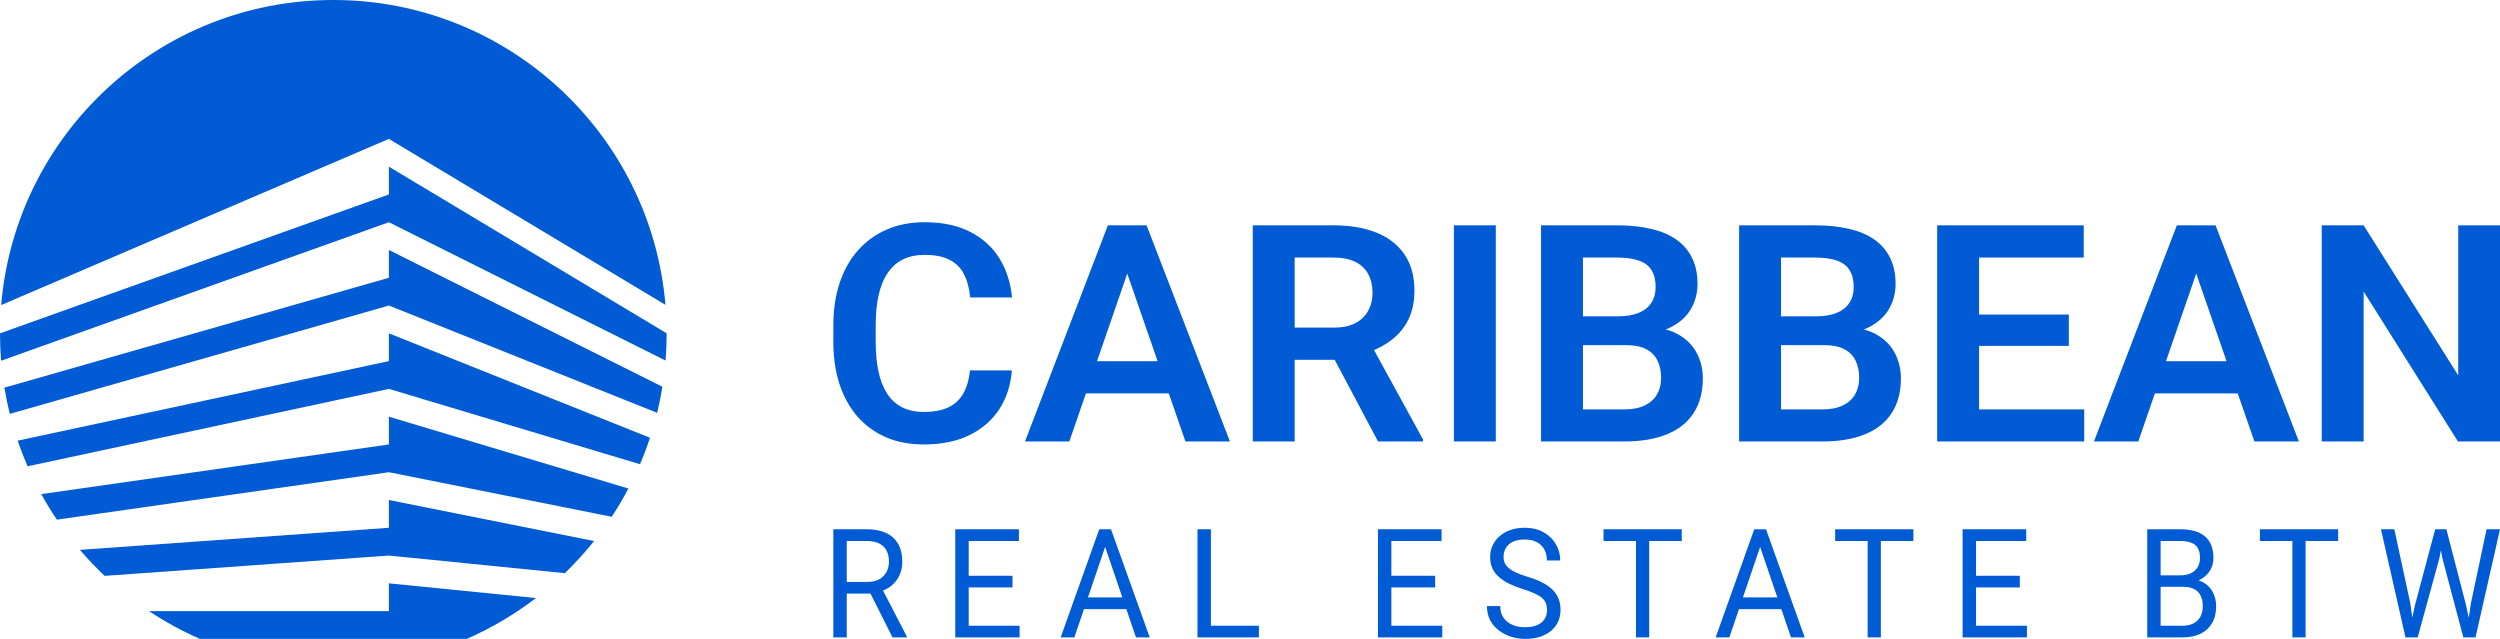
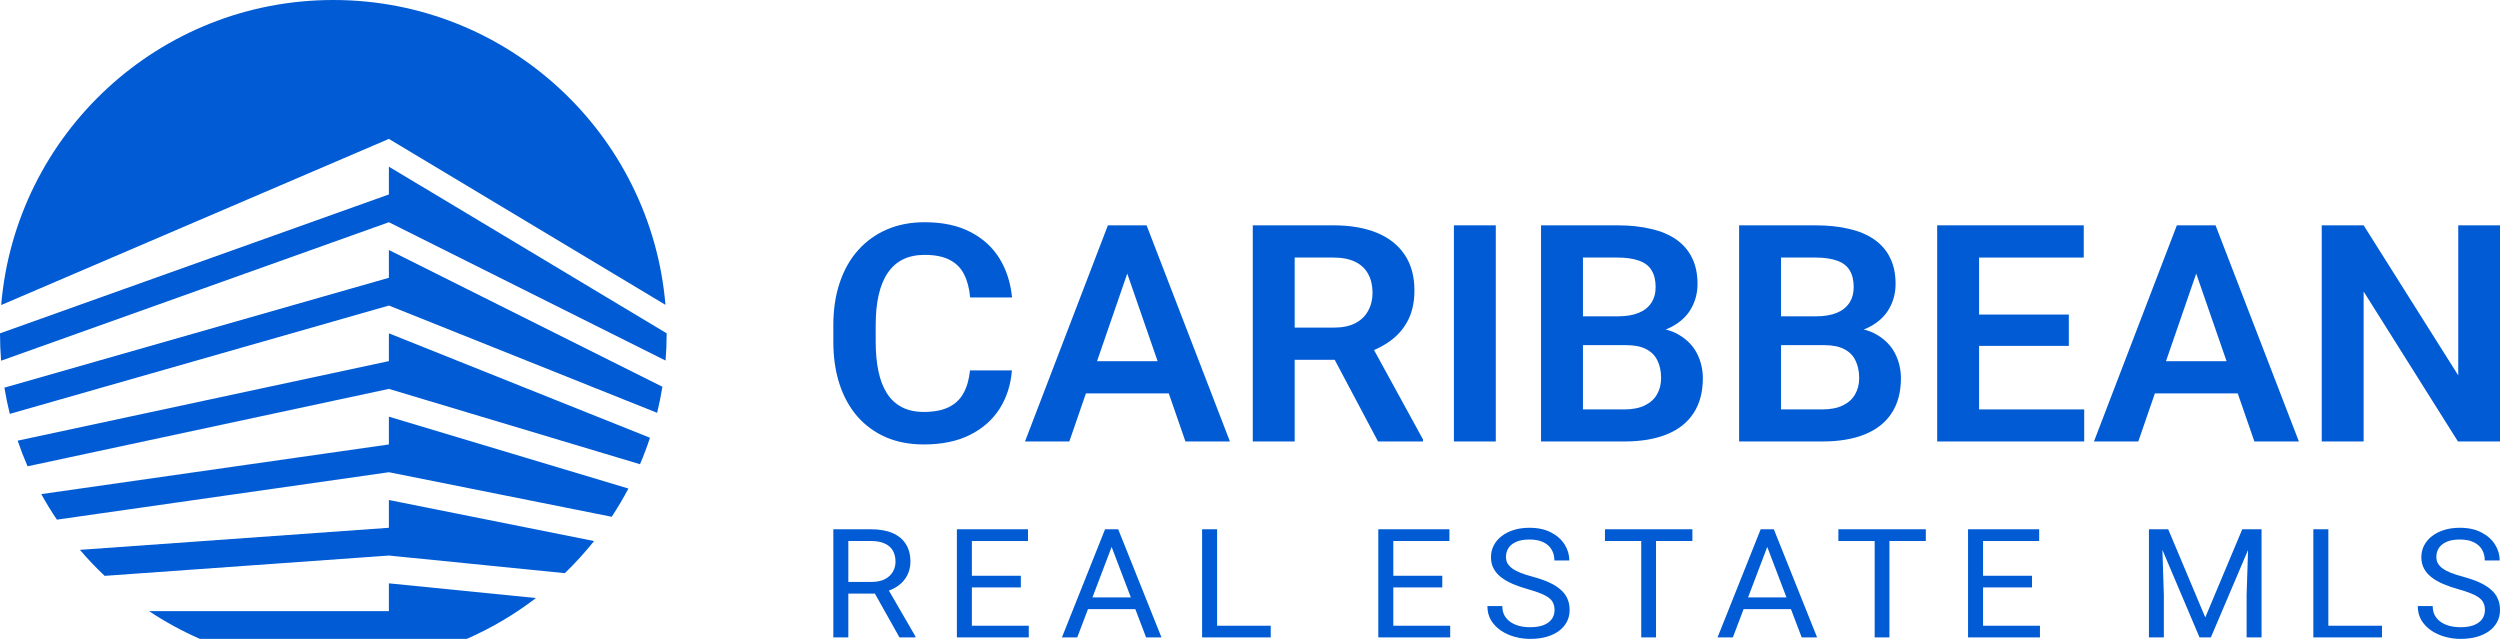
<svg xmlns="http://www.w3.org/2000/svg" width="180" height="46" viewBox="0 0 180 46" fill="none">
-   <g id="Group 278">
+   <g id="Group 286">
    <path id="Subtract" fill-rule="evenodd" clip-rule="evenodd" d="M38.588 43.059C37.062 44.229 35.391 45.22 33.607 46H14.393C13.109 45.438 11.884 44.768 10.729 44H28V42L38.588 43.059ZM40.669 41.267L28 40L7.535 41.462C6.908 40.87 6.312 40.245 5.752 39.589L28 38V36L42.773 38.955C42.122 39.77 41.419 40.543 40.669 41.267ZM44.042 37.208L28 34L4.096 37.415C3.695 36.82 3.319 36.206 2.971 35.576L28 32V30L45.246 35.174C44.877 35.873 44.475 36.552 44.042 37.208ZM46.079 33.424L28 28L1.986 33.574C1.723 32.971 1.485 32.355 1.271 31.728L28 26V24L46.798 31.519C46.585 32.167 46.345 32.802 46.079 33.424ZM47.313 29.725L28 22L0.705 29.799C0.551 29.178 0.421 28.548 0.317 27.91L28 20V18L47.693 27.847C47.591 28.482 47.464 29.108 47.313 29.725ZM47.921 25.96L28 16L0.08 25.971C0.027 25.321 0 24.664 0 24L28 14V12L48 24C48 24.66 47.973 25.314 47.921 25.96ZM47.913 21.948L28 10L0.085 21.963C1.119 9.662 11.431 0 24 0C36.564 0 46.873 9.654 47.913 21.948Z" fill="#005BD4" />
-     <g id="Real estate BTW">
-       <path d="M60 38.107H62.413C62.961 38.107 63.423 38.196 63.8 38.374C64.181 38.553 64.469 38.816 64.666 39.166C64.867 39.512 64.967 39.938 64.967 40.444C64.967 40.8 64.898 41.127 64.761 41.422C64.628 41.715 64.434 41.964 64.181 42.171C63.93 42.374 63.63 42.526 63.279 42.626L63.009 42.738H60.741L60.731 41.898H62.443C62.791 41.898 63.079 41.834 63.309 41.706C63.54 41.574 63.713 41.398 63.83 41.176C63.947 40.955 64.005 40.711 64.005 40.444C64.005 40.144 63.95 39.882 63.84 39.658C63.73 39.433 63.556 39.26 63.319 39.139C63.086 39.014 62.784 38.952 62.413 38.952H60.966V45.893H60V38.107ZM64.261 45.893L62.488 42.364L63.495 42.358L65.292 45.829V45.893H64.261Z" fill="#005BD4" />
-       <path d="M73.411 45.053V45.893H69.551V45.053H73.411ZM69.746 38.107V45.893H68.78V38.107H69.746ZM72.9 41.455V42.294H69.551V41.455H72.9ZM73.361 38.107V38.952H69.551V38.107H73.361Z" fill="#005BD4" />
-       <path d="M79.767 38.797L77.354 45.893H76.368L79.146 38.107H79.782L79.767 38.797ZM81.79 45.893L79.372 38.797L79.357 38.107H79.993L82.781 45.893H81.79ZM81.665 43.011V43.856H77.569V43.011H81.665Z" fill="#005BD4" />
-       <path d="M90.64 45.053V45.893H86.995V45.053H90.64ZM87.185 38.107V45.893H86.219V38.107H87.185Z" fill="#005BD4" />
-       <path d="M103.843 45.053V45.893H99.983V45.053H103.843ZM100.178 38.107V45.893H99.212V38.107H100.178ZM103.332 41.455V42.294H99.983V41.455H103.332ZM103.793 38.107V38.952H99.983V38.107H103.793Z" fill="#005BD4" />
-       <path d="M111.386 43.925C111.386 43.743 111.359 43.583 111.306 43.444C111.255 43.301 111.165 43.173 111.035 43.059C110.908 42.945 110.731 42.836 110.504 42.733C110.281 42.629 109.997 42.524 109.653 42.417C109.293 42.303 108.967 42.176 108.677 42.037C108.387 41.895 108.138 41.733 107.931 41.551C107.724 41.369 107.565 41.16 107.455 40.925C107.345 40.69 107.29 40.421 107.29 40.118C107.29 39.815 107.348 39.535 107.465 39.278C107.582 39.021 107.749 38.799 107.966 38.61C108.186 38.417 108.448 38.267 108.752 38.16C109.056 38.053 109.395 38 109.768 38C110.316 38 110.78 38.112 111.16 38.337C111.544 38.558 111.836 38.849 112.037 39.209C112.237 39.565 112.337 39.947 112.337 40.353H111.376C111.376 40.061 111.317 39.802 111.2 39.578C111.084 39.349 110.907 39.171 110.67 39.043C110.433 38.911 110.132 38.845 109.768 38.845C109.425 38.845 109.141 38.9 108.917 39.011C108.694 39.121 108.527 39.271 108.417 39.46C108.31 39.649 108.256 39.864 108.256 40.107C108.256 40.271 108.288 40.421 108.352 40.556C108.418 40.688 108.52 40.811 108.657 40.925C108.797 41.039 108.974 41.144 109.188 41.241C109.405 41.337 109.663 41.43 109.964 41.519C110.378 41.644 110.735 41.782 111.035 41.936C111.336 42.089 111.583 42.262 111.776 42.455C111.973 42.644 112.118 42.859 112.212 43.102C112.309 43.34 112.357 43.611 112.357 43.914C112.357 44.232 112.297 44.519 112.177 44.775C112.057 45.032 111.885 45.251 111.661 45.433C111.437 45.615 111.169 45.756 110.855 45.856C110.545 45.952 110.197 46 109.814 46C109.476 46 109.144 45.95 108.817 45.85C108.493 45.75 108.198 45.601 107.931 45.401C107.667 45.201 107.455 44.955 107.295 44.663C107.138 44.367 107.06 44.025 107.06 43.636H108.021C108.021 43.904 108.069 44.134 108.166 44.326C108.263 44.515 108.395 44.672 108.562 44.797C108.732 44.922 108.924 45.014 109.138 45.075C109.355 45.132 109.58 45.16 109.814 45.16C110.151 45.16 110.436 45.111 110.67 45.011C110.903 44.911 111.08 44.768 111.2 44.583C111.324 44.398 111.386 44.178 111.386 43.925Z" fill="#005BD4" />
-       <path d="M118.743 38.107V45.893H117.792V38.107H118.743ZM121.086 38.107V38.952H115.454V38.107H121.086Z" fill="#005BD4" />
-       <path d="M126.927 38.797L124.514 45.893H123.527L126.306 38.107H126.942L126.927 38.797ZM128.95 45.893L126.532 38.797L126.516 38.107H127.152L129.941 45.893H128.95ZM128.825 43.011V43.856H124.729V43.011H128.825Z" fill="#005BD4" />
-       <path d="M135.421 38.107V45.893H134.47V38.107H135.421ZM137.764 38.107V38.952H132.132V38.107H137.764Z" fill="#005BD4" />
-       <path d="M145.938 45.053V45.893H142.078V45.053H145.938ZM142.273 38.107V45.893H141.307V38.107H142.273ZM145.427 41.455V42.294H142.078V41.455H145.427ZM145.888 38.107V38.952H142.078V38.107H145.888Z" fill="#005BD4" />
-       <path d="M157.199 42.251H155.351L155.341 41.422H157.018C157.296 41.422 157.538 41.373 157.744 41.273C157.951 41.173 158.112 41.03 158.225 40.845C158.342 40.656 158.4 40.431 158.4 40.171C158.4 39.886 158.349 39.654 158.245 39.476C158.145 39.294 157.99 39.162 157.78 39.08C157.573 38.995 157.309 38.952 156.988 38.952H155.566V45.893H154.6V38.107H156.988C157.362 38.107 157.696 38.148 157.99 38.23C158.284 38.308 158.532 38.433 158.736 38.604C158.943 38.772 159.1 38.986 159.206 39.246C159.313 39.506 159.367 39.818 159.367 40.182C159.367 40.503 159.29 40.793 159.136 41.053C158.983 41.31 158.769 41.52 158.495 41.684C158.225 41.849 157.908 41.954 157.544 42L157.199 42.251ZM157.154 45.893H154.971L155.516 45.053H157.154C157.461 45.053 157.721 44.996 157.935 44.882C158.152 44.768 158.317 44.608 158.43 44.401C158.544 44.191 158.601 43.943 158.601 43.658C158.601 43.369 158.552 43.119 158.455 42.909C158.359 42.699 158.207 42.536 158 42.422C157.793 42.308 157.526 42.251 157.199 42.251H155.822L155.832 41.422H157.714L157.92 41.722C158.27 41.754 158.567 41.861 158.811 42.043C159.055 42.221 159.24 42.449 159.367 42.727C159.497 43.005 159.562 43.312 159.562 43.647C159.562 44.132 159.462 44.542 159.262 44.877C159.065 45.209 158.786 45.462 158.425 45.636C158.065 45.807 157.641 45.893 157.154 45.893Z" fill="#005BD4" />
-       <path d="M166.003 38.107V45.893H165.052V38.107H166.003ZM168.347 38.107V38.952H162.714V38.107H168.347Z" fill="#005BD4" />
-       <path d="M173.887 43.54L175.334 38.107H176.035L175.629 40.219L174.072 45.893H173.376L173.887 43.54ZM172.39 38.107L173.541 43.433L173.887 45.893H173.196L171.428 38.107H172.39ZM177.907 43.428L179.034 38.107H180L178.238 45.893H177.547L177.907 43.428ZM176.14 38.107L177.547 43.54L178.057 45.893H177.361L175.859 40.219L175.449 38.107H176.14Z" fill="#005BD4" />
-     </g>
    <g id="Caribbean">
      <path d="M69.84 26.667H72.857C72.776 27.707 72.48 28.63 71.968 29.435C71.456 30.233 70.743 30.86 69.829 31.316C68.915 31.772 67.807 32 66.505 32C65.503 32 64.6 31.829 63.796 31.487C62.998 31.138 62.315 30.643 61.744 30.001C61.181 29.353 60.75 28.576 60.45 27.671C60.15 26.759 60 25.737 60 24.604V23.418C60 22.285 60.154 21.262 60.461 20.35C60.768 19.438 61.207 18.661 61.777 18.02C62.355 17.372 63.046 16.873 63.85 16.524C64.662 16.175 65.569 16 66.571 16C67.873 16 68.973 16.235 69.873 16.705C70.772 17.169 71.471 17.806 71.968 18.619C72.466 19.431 72.765 20.364 72.868 21.419H69.851C69.793 20.763 69.646 20.207 69.412 19.752C69.186 19.296 68.842 18.95 68.381 18.715C67.928 18.473 67.324 18.351 66.571 18.351C65.986 18.351 65.47 18.458 65.024 18.672C64.585 18.886 64.22 19.206 63.927 19.634C63.635 20.054 63.415 20.582 63.269 21.216C63.123 21.843 63.05 22.57 63.05 23.396V24.604C63.05 25.395 63.115 26.104 63.247 26.731C63.379 27.358 63.584 27.889 63.861 28.323C64.139 28.758 64.498 29.089 64.936 29.317C65.375 29.545 65.898 29.659 66.505 29.659C67.244 29.659 67.844 29.545 68.304 29.317C68.772 29.089 69.127 28.754 69.368 28.313C69.617 27.871 69.774 27.322 69.84 26.667Z" fill="#005BD4" />
      <path d="M81.545 18.587L76.992 31.786H73.8L79.768 16.224H81.808L81.545 18.587ZM85.352 31.786L80.777 18.587L80.503 16.224H82.554L88.555 31.786H85.352ZM85.143 26.004V28.323H76.576V26.004H85.143Z" fill="#005BD4" />
-       <path d="M90.2 16.224H96.003C97.217 16.224 98.259 16.403 99.13 16.759C100 17.115 100.669 17.642 101.137 18.341C101.605 19.039 101.839 19.898 101.839 20.916C101.839 21.722 101.693 22.42 101.4 23.011C101.108 23.603 100.695 24.098 100.161 24.497C99.634 24.896 99.013 25.209 98.296 25.438L97.353 25.908H92.23L92.208 23.588H96.036C96.658 23.588 97.173 23.482 97.583 23.268C97.993 23.054 98.3 22.758 98.504 22.381C98.716 22.003 98.823 21.572 98.823 21.087C98.823 20.567 98.72 20.119 98.515 19.741C98.311 19.356 98 19.06 97.583 18.854C97.166 18.647 96.64 18.544 96.003 18.544H93.217V31.786H90.2V16.224ZM99.218 31.786L95.521 24.818L98.713 24.807L102.454 31.637V31.786H99.218Z" fill="#005BD4" />
+       <path d="M90.2 16.224H96.003C97.217 16.224 98.259 16.403 99.13 16.759C100 17.115 100.669 17.642 101.137 18.341C101.605 19.039 101.839 19.898 101.839 20.916C101.839 21.722 101.693 22.42 101.4 23.011C101.108 23.603 100.695 24.098 100.161 24.497C99.634 24.896 99.013 25.209 98.296 25.438L97.353 25.908H92.23L92.208 23.588H96.036C96.658 23.588 97.173 23.482 97.583 23.268C97.993 23.054 98.3 22.758 98.504 22.381C98.716 22.003 98.823 21.572 98.823 21.087C98.823 20.567 98.72 20.119 98.515 19.741C98.311 19.356 98 19.06 97.583 18.854C97.166 18.647 96.639 18.544 96.003 18.544H93.217V31.786H90.2V16.224ZM99.218 31.786L95.521 24.818L98.713 24.807L102.454 31.637V31.786H99.218Z" fill="#005BD4" />
      <path d="M107.697 16.224V31.786H104.681V16.224H107.697Z" fill="#005BD4" />
-       <path d="M117.077 24.85H112.996L112.974 22.776H116.473C117.073 22.776 117.574 22.694 117.976 22.53C118.378 22.366 118.682 22.128 118.887 21.814C119.099 21.501 119.205 21.12 119.205 20.671C119.205 20.172 119.106 19.766 118.908 19.452C118.718 19.139 118.419 18.911 118.009 18.768C117.599 18.619 117.08 18.544 116.451 18.544H113.972V31.786H110.955V16.224H116.451C117.358 16.224 118.166 16.31 118.876 16.481C119.592 16.645 120.199 16.901 120.697 17.25C121.194 17.6 121.571 18.038 121.826 18.565C122.09 19.092 122.221 19.719 122.221 20.446C122.221 21.087 122.068 21.679 121.761 22.22C121.461 22.755 120.996 23.189 120.367 23.524C119.746 23.859 118.956 24.052 117.998 24.102L117.077 24.85ZM116.945 31.786H112.107L113.369 29.478H116.945C117.545 29.478 118.038 29.381 118.426 29.189C118.821 28.997 119.113 28.733 119.303 28.398C119.501 28.056 119.6 27.664 119.6 27.222C119.6 26.738 119.512 26.317 119.336 25.961C119.168 25.605 118.898 25.331 118.525 25.138C118.159 24.946 117.676 24.85 117.077 24.85H113.939L113.961 22.776H117.954L118.645 23.578C119.567 23.585 120.316 23.763 120.894 24.112C121.479 24.461 121.911 24.91 122.189 25.459C122.466 26.008 122.605 26.599 122.605 27.233C122.605 28.231 122.382 29.068 121.936 29.745C121.497 30.422 120.854 30.931 120.005 31.273C119.164 31.615 118.144 31.786 116.945 31.786Z" fill="#005BD4" />
+       <path d="M117.077 24.85H112.996L112.974 22.776H116.473C117.073 22.776 117.574 22.694 117.976 22.53C118.378 22.366 118.682 22.128 118.887 21.814C119.099 21.501 119.205 21.12 119.205 20.671C119.205 20.172 119.106 19.766 118.908 19.452C118.718 19.139 118.419 18.911 118.009 18.768C117.599 18.619 117.08 18.544 116.451 18.544H113.972V31.786H110.955V16.224H116.451C117.358 16.224 118.166 16.31 118.876 16.481C119.592 16.645 120.199 16.901 120.697 17.25C121.194 17.6 121.571 18.038 121.826 18.565C122.09 19.092 122.221 19.719 122.221 20.446C122.221 21.087 122.068 21.679 121.761 22.22C121.461 22.755 120.996 23.189 120.368 23.524C119.746 23.859 118.956 24.052 117.998 24.102L117.077 24.85ZM116.945 31.786H112.107L113.369 29.478H116.945C117.545 29.478 118.038 29.381 118.426 29.189C118.821 28.997 119.113 28.733 119.303 28.398C119.501 28.056 119.6 27.664 119.6 27.222C119.6 26.738 119.512 26.317 119.336 25.961C119.168 25.605 118.898 25.331 118.525 25.138C118.159 24.946 117.676 24.85 117.077 24.85H113.939L113.961 22.776H117.954L118.645 23.578C119.567 23.585 120.316 23.763 120.894 24.112C121.479 24.461 121.911 24.91 122.189 25.459C122.466 26.008 122.605 26.599 122.605 27.233C122.605 28.231 122.382 29.068 121.936 29.745C121.497 30.422 120.854 30.931 120.005 31.273C119.164 31.615 118.144 31.786 116.945 31.786Z" fill="#005BD4" />
      <path d="M131.337 24.85H127.257L127.235 22.776H130.734C131.334 22.776 131.835 22.694 132.237 22.53C132.639 22.366 132.943 22.128 133.147 21.814C133.36 21.501 133.466 21.12 133.466 20.671C133.466 20.172 133.367 19.766 133.169 19.452C132.979 19.139 132.679 18.911 132.27 18.768C131.86 18.619 131.341 18.544 130.712 18.544H128.233V31.786H125.216V16.224H130.712C131.619 16.224 132.427 16.31 133.136 16.481C133.853 16.645 134.46 16.901 134.957 17.25C135.455 17.6 135.831 18.038 136.087 18.565C136.351 19.092 136.482 19.719 136.482 20.446C136.482 21.087 136.329 21.679 136.022 22.22C135.722 22.755 135.257 23.189 134.628 23.524C134.007 23.859 133.217 24.052 132.259 24.102L131.337 24.85ZM131.206 31.786H126.368L127.63 29.478H131.206C131.805 29.478 132.299 29.381 132.687 29.189C133.082 28.997 133.374 28.733 133.564 28.398C133.762 28.056 133.861 27.664 133.861 27.222C133.861 26.738 133.773 26.317 133.597 25.961C133.429 25.605 133.158 25.331 132.785 25.138C132.42 24.946 131.937 24.85 131.337 24.85H128.2L128.222 22.776H132.215L132.906 23.578C133.828 23.585 134.577 23.763 135.155 24.112C135.74 24.461 136.172 24.91 136.449 25.459C136.727 26.008 136.866 26.599 136.866 27.233C136.866 28.231 136.643 29.068 136.197 29.745C135.758 30.422 135.115 30.931 134.266 31.273C133.425 31.615 132.405 31.786 131.206 31.786Z" fill="#005BD4" />
      <path d="M150.063 29.478V31.786H141.572V29.478H150.063ZM142.494 16.224V31.786H139.477V16.224H142.494ZM148.955 22.648V24.903H141.572V22.648H148.955ZM150.03 16.224V18.544H141.572V16.224H150.03Z" fill="#005BD4" />
      <path d="M158.51 18.587L153.957 31.786H150.765L156.733 16.224H158.773L158.51 18.587ZM162.316 31.786L157.742 18.587L157.468 16.224H159.519L165.52 31.786H162.316ZM162.108 26.004V28.323H153.541V26.004H162.108Z" fill="#005BD4" />
      <path d="M180 16.224V31.786H176.972L170.182 20.991V31.786H167.165V16.224H170.182L176.994 27.03V16.224H180Z" fill="#005BD4" />
    </g>
+     <g id="Real estate MLS">
+       <path d="M60 38.107H62.697C63.309 38.107 63.825 38.196 64.247 38.374C64.672 38.553 64.995 38.816 65.215 39.166C65.439 39.512 65.551 39.938 65.551 40.444C65.551 40.8 65.474 41.127 65.321 41.422C65.172 41.715 64.956 41.964 64.672 42.171C64.392 42.374 64.057 42.526 63.665 42.626L63.363 42.738H60.828L60.817 41.898H62.731C63.119 41.898 63.441 41.834 63.699 41.706C63.956 41.574 64.15 41.398 64.281 41.176C64.411 40.955 64.477 40.711 64.477 40.444C64.477 40.144 64.415 39.882 64.292 39.658C64.169 39.433 63.975 39.26 63.71 39.139C63.449 39.014 63.111 38.952 62.697 38.952H61.08V45.893H60V38.107ZM64.762 45.893L62.781 42.364L63.906 42.358L65.915 45.829V45.893H64.762Z" fill="#005BD4" />
+       <path d="M74.071 45.053V45.893H69.757V45.053H74.071ZM69.975 38.107V45.893H68.895V38.107H69.975ZM73.5 41.455V42.294H69.757V41.455H73.5ZM74.015 38.107V38.952H69.757V38.107H74.015Z" fill="#005BD4" />
+       <path d="M80.258 38.797L77.561 45.893H76.459L79.564 38.107H80.275L80.258 38.797ZM82.519 45.893L79.816 38.797L79.799 38.107H80.51L83.626 45.893H82.519ZM82.379 43.011V43.856H77.802V43.011H82.379Z" fill="#005BD4" />
+       <path d="M91.492 45.053V45.893H87.418V45.053H91.492ZM87.631 38.107V45.893H86.551V38.107H87.631Z" fill="#005BD4" />
+       <path d="M104.414 45.053V45.893H100.1V45.053H104.414ZM100.318 38.107V45.893H99.238V38.107H100.318ZM103.844 41.455V42.294H100.1V41.455H103.844ZM104.358 38.107V38.952H100.1V38.107H104.358Z" fill="#005BD4" />
+       <path d="M111.927 43.925C111.927 43.743 111.898 43.583 111.838 43.444C111.782 43.301 111.681 43.173 111.536 43.059C111.394 42.945 111.196 42.836 110.943 42.733C110.693 42.629 110.376 42.524 109.991 42.417C109.588 42.303 109.225 42.176 108.9 42.037C108.576 41.895 108.298 41.733 108.066 41.551C107.835 41.369 107.658 41.16 107.535 40.925C107.412 40.69 107.35 40.421 107.35 40.118C107.35 39.815 107.415 39.535 107.546 39.278C107.677 39.021 107.863 38.799 108.106 38.61C108.352 38.417 108.645 38.267 108.984 38.16C109.324 38.053 109.702 38 110.12 38C110.732 38 111.25 38.112 111.676 38.337C112.105 38.558 112.431 38.849 112.655 39.209C112.879 39.565 112.991 39.947 112.991 40.353H111.916C111.916 40.061 111.851 39.802 111.72 39.578C111.59 39.349 111.392 39.171 111.127 39.043C110.862 38.911 110.527 38.845 110.12 38.845C109.736 38.845 109.419 38.9 109.169 39.011C108.919 39.121 108.732 39.271 108.609 39.46C108.49 39.649 108.43 39.864 108.43 40.107C108.43 40.271 108.466 40.421 108.536 40.556C108.611 40.688 108.725 40.811 108.878 40.925C109.034 41.039 109.232 41.144 109.471 41.241C109.713 41.337 110.003 41.43 110.338 41.519C110.801 41.644 111.2 41.782 111.536 41.936C111.871 42.089 112.147 42.262 112.364 42.455C112.584 42.644 112.746 42.859 112.851 43.102C112.959 43.34 113.013 43.611 113.013 43.914C113.013 44.232 112.946 44.519 112.811 44.775C112.677 45.032 112.485 45.251 112.235 45.433C111.985 45.615 111.685 45.756 111.334 45.856C110.987 45.952 110.599 46 110.17 46C109.794 46 109.422 45.95 109.057 45.85C108.695 45.75 108.365 45.601 108.066 45.401C107.772 45.201 107.535 44.955 107.356 44.663C107.18 44.367 107.093 44.025 107.093 43.636H108.167C108.167 43.904 108.221 44.134 108.329 44.326C108.438 44.515 108.585 44.672 108.771 44.797C108.962 44.922 109.176 45.014 109.415 45.075C109.657 45.132 109.909 45.16 110.17 45.16C110.547 45.16 110.866 45.111 111.127 45.011C111.388 44.911 111.586 44.768 111.72 44.583C111.858 44.398 111.927 44.178 111.927 43.925Z" fill="#005BD4" />
+       <path d="M119.233 38.107V45.893H118.17V38.107H119.233ZM121.852 38.107V38.952H115.557V38.107H121.852Z" fill="#005BD4" />
+       <path d="M127.463 38.797L124.766 45.893H123.663L126.769 38.107H127.479L127.463 38.797ZM129.723 45.893L127.021 38.797L127.004 38.107H127.715L130.831 45.893H129.723ZM129.583 43.011V43.856H125.006V43.011H129.583Z" fill="#005BD4" />
+       <path d="M136.039 38.107V45.893H134.976V38.107H136.039ZM138.658 38.107V38.952H132.363V38.107H138.658Z" fill="#005BD4" />
+       <path d="M146.876 45.053V45.893H142.562V45.053H146.876ZM142.78 38.107V45.893H141.7V38.107H142.78ZM146.305 41.455V42.294H142.562V41.455H146.305ZM146.82 38.107V38.952H142.562V38.107H146.82Z" fill="#005BD4" />
+       <path d="M155.064 38.107H156.11L158.78 44.455L161.443 38.107H162.495L159.182 45.893H158.366L155.064 38.107ZM154.723 38.107H155.646L155.797 42.856V45.893H154.723V38.107ZM161.908 38.107H162.831V45.893H161.756V42.856L161.908 38.107Z" fill="#005BD4" />
+       <path d="M171.502 45.053V45.893H167.429V45.053H171.502ZM167.641 38.107V45.893H166.561V38.107H167.641Z" fill="#005BD4" />
+       <path d="M178.914 43.925C178.914 43.743 178.885 43.583 178.825 43.444C178.769 43.301 178.668 43.173 178.523 43.059C178.381 42.945 178.183 42.836 177.93 42.733C177.68 42.629 177.363 42.524 176.978 42.417C176.576 42.303 176.212 42.176 175.887 42.037C175.563 41.895 175.285 41.733 175.054 41.551C174.822 41.369 174.645 41.16 174.522 40.925C174.399 40.69 174.337 40.421 174.337 40.118C174.337 39.815 174.403 39.535 174.533 39.278C174.664 39.021 174.85 38.799 175.093 38.61C175.339 38.417 175.632 38.267 175.971 38.16C176.311 38.053 176.689 38 177.107 38C177.719 38 178.237 38.112 178.663 38.337C179.092 38.558 179.418 38.849 179.642 39.209C179.866 39.565 179.978 39.947 179.978 40.353H178.903C178.903 40.061 178.838 39.802 178.707 39.578C178.577 39.349 178.379 39.171 178.114 39.043C177.849 38.911 177.514 38.845 177.107 38.845C176.723 38.845 176.406 38.9 176.156 39.011C175.906 39.121 175.719 39.271 175.596 39.46C175.477 39.649 175.417 39.864 175.417 40.107C175.417 40.271 175.453 40.421 175.524 40.556C175.598 40.688 175.712 40.811 175.865 40.925C176.022 41.039 176.219 41.144 176.458 41.241C176.7 41.337 176.99 41.43 177.325 41.519C177.788 41.644 178.187 41.782 178.523 41.936C178.859 42.089 179.135 42.262 179.351 42.455C179.571 42.644 179.733 42.859 179.838 43.102C179.946 43.34 180 43.611 180 43.914C180 44.232 179.933 44.519 179.799 44.775C179.664 45.032 179.472 45.251 179.222 45.433C178.972 45.615 178.672 45.756 178.321 45.856C177.974 45.952 177.586 46 177.157 46C176.781 46 176.41 45.95 176.044 45.85C175.682 45.75 175.352 45.601 175.054 45.401C174.759 45.201 174.522 44.955 174.343 44.663C174.168 44.367 174.08 44.025 174.08 43.636H175.154C175.154 43.904 175.208 44.134 175.317 44.326C175.425 44.515 175.572 44.672 175.759 44.797C175.949 44.922 176.163 45.014 176.402 45.075C176.645 45.132 176.896 45.16 177.157 45.16C177.534 45.16 177.853 45.111 178.114 45.011C178.375 44.911 178.573 44.768 178.707 44.583C178.845 44.398 178.914 44.178 178.914 43.925Z" fill="#005BD4" />
+     </g>
  </g>
</svg>
